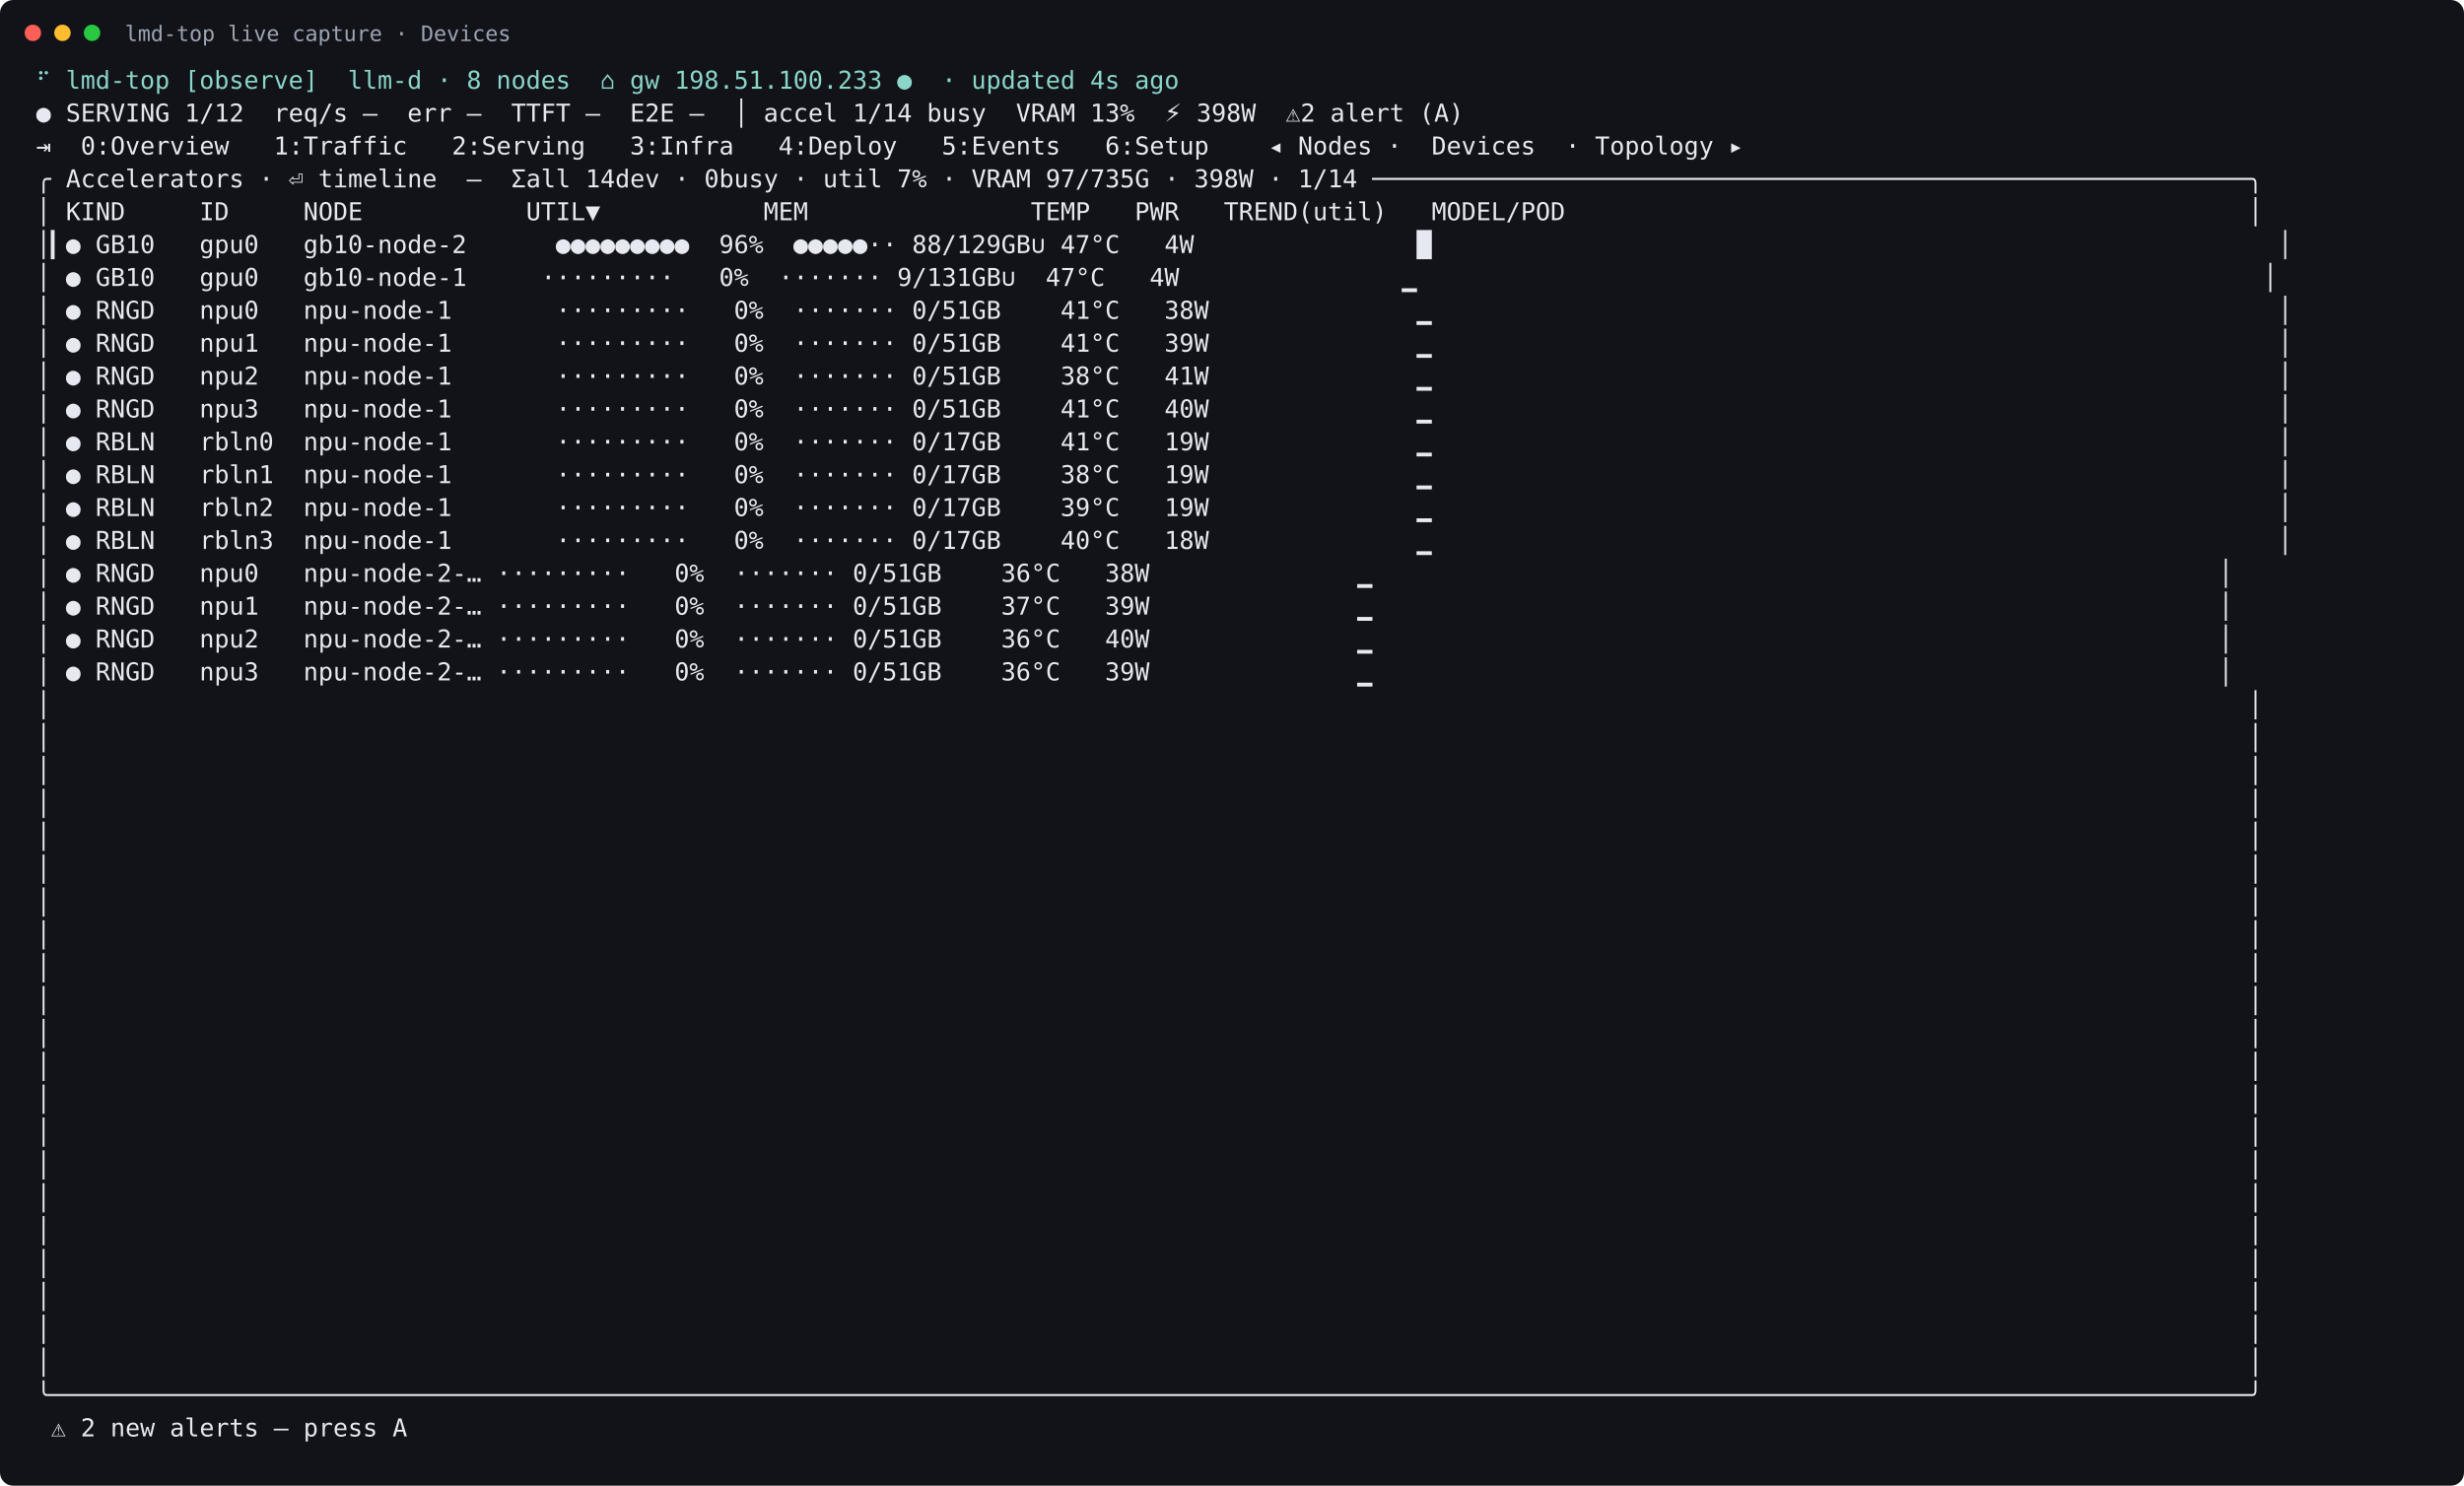
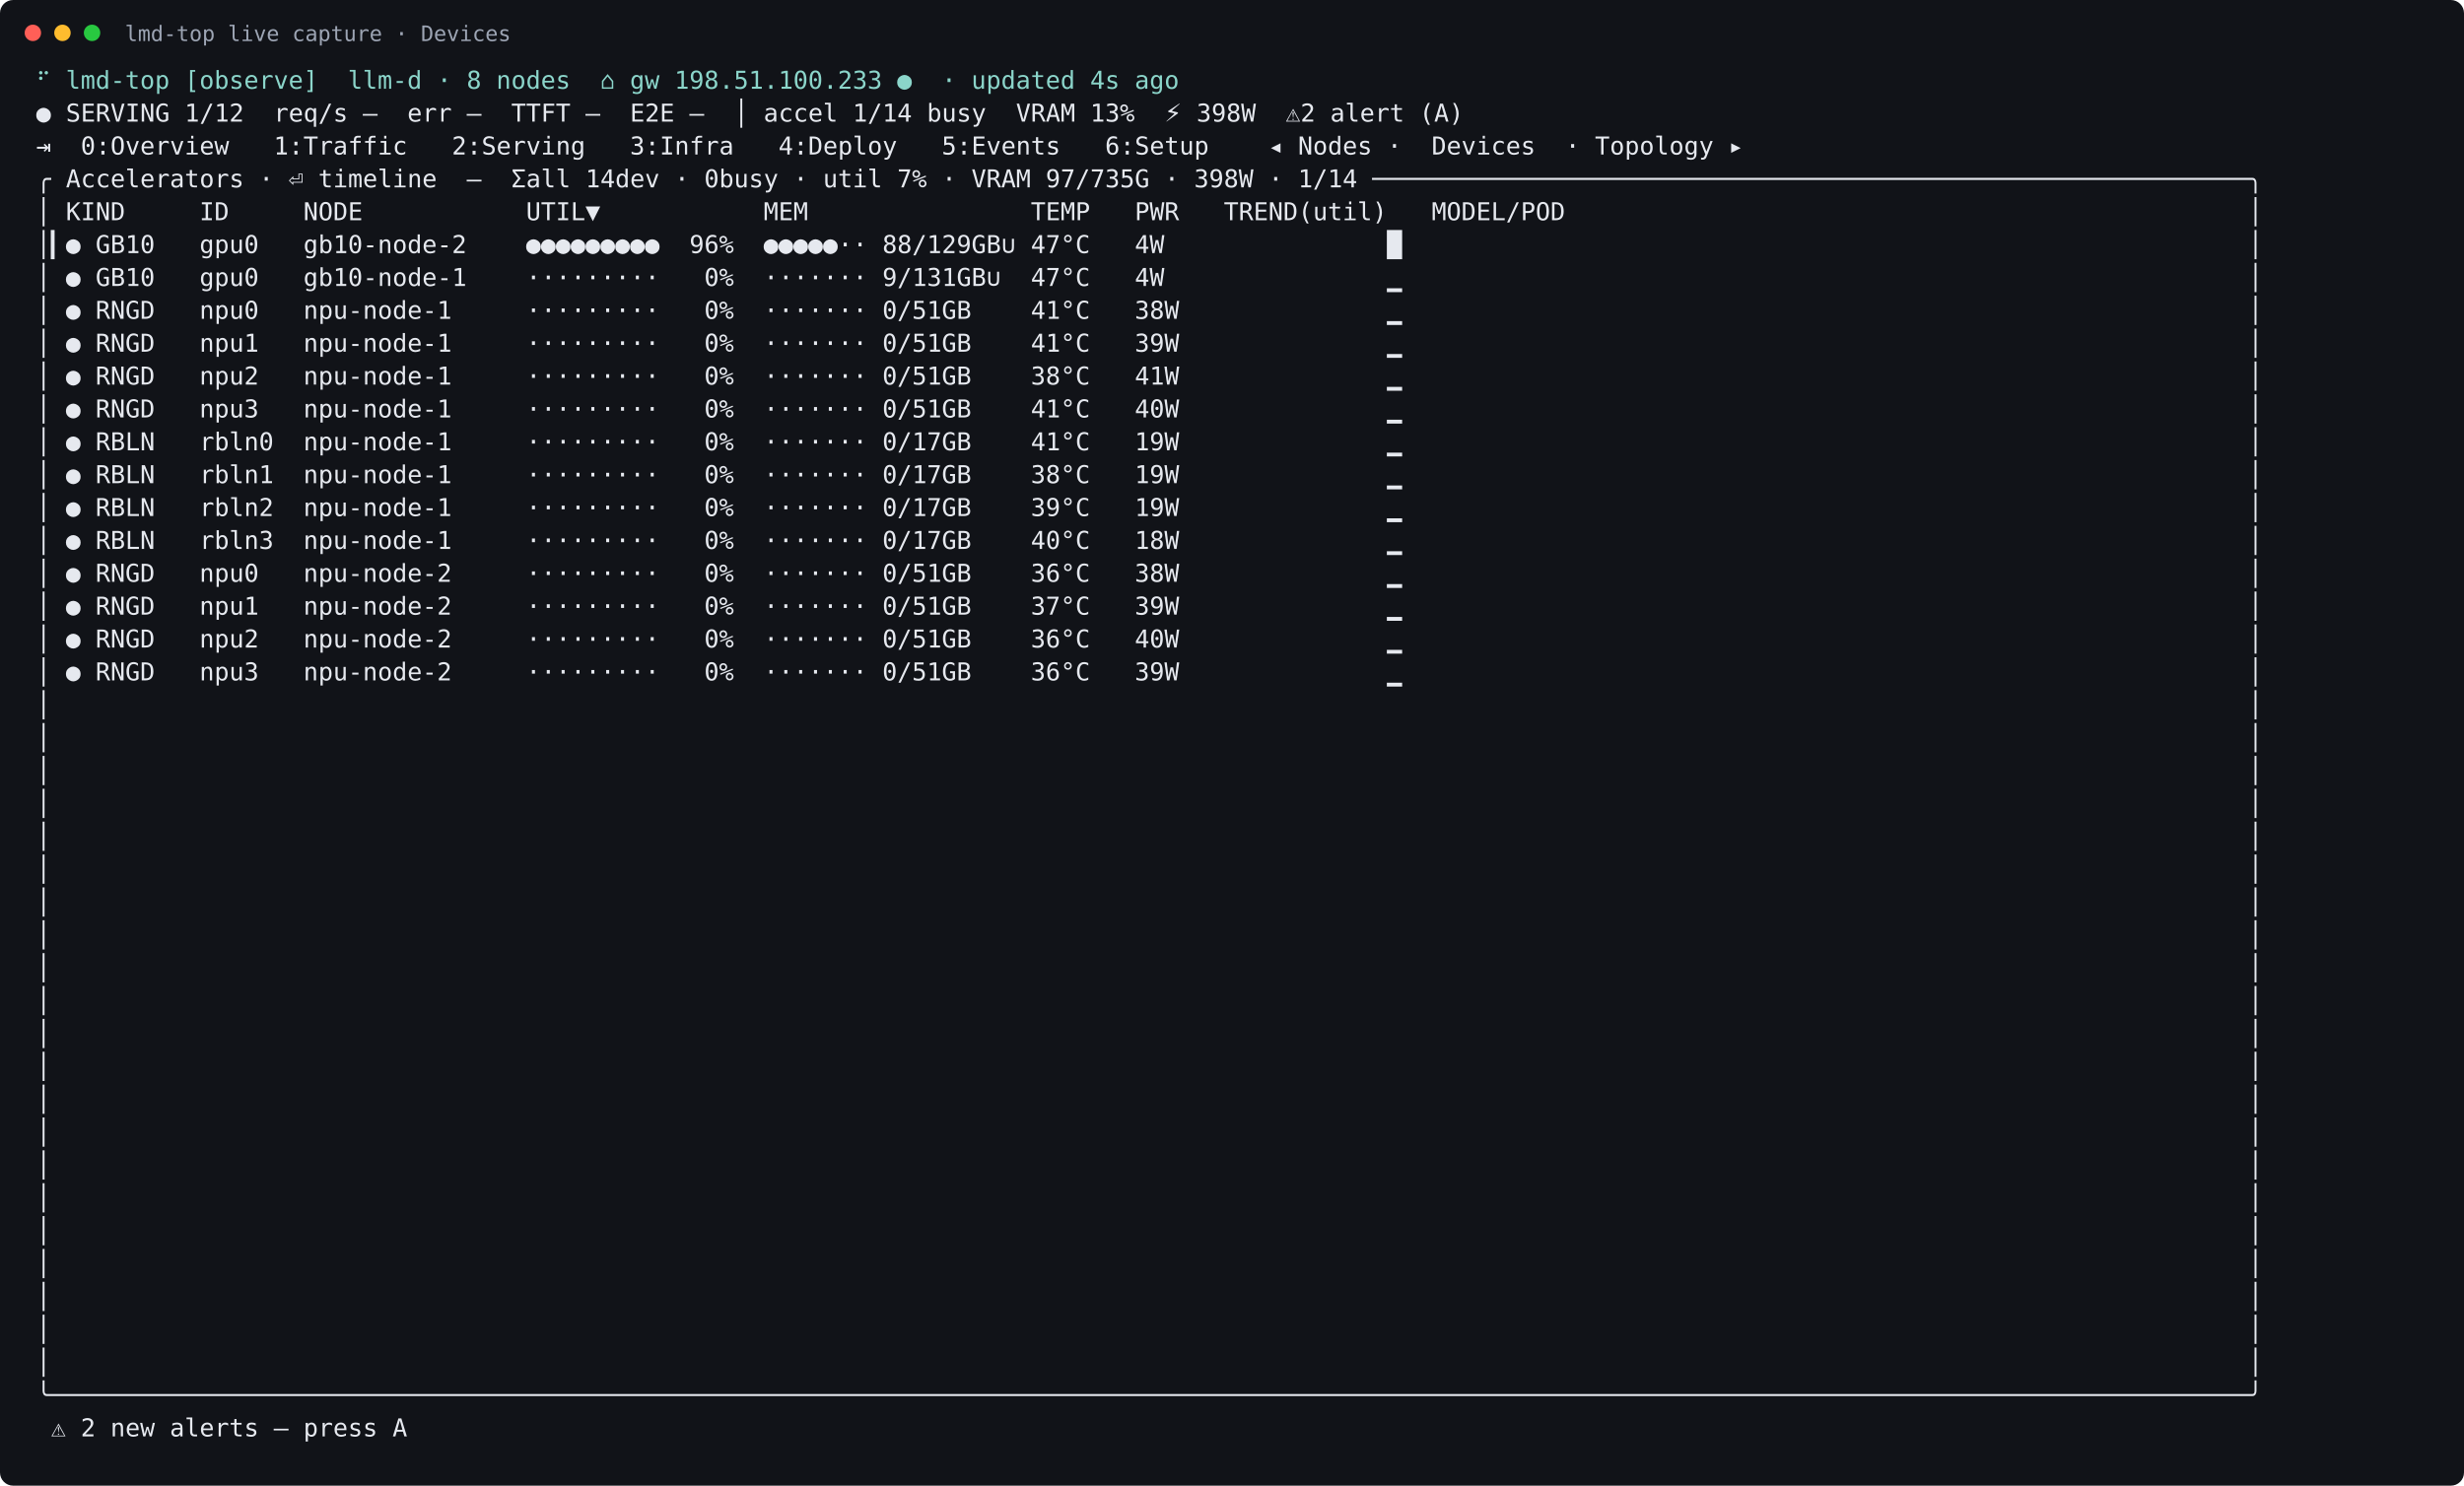
<svg xmlns="http://www.w3.org/2000/svg" width="1499" height="904" viewBox="0 0 1499 904">
  <rect width="100%" height="100%" rx="8" fill="#111318" />
  <circle cx="20" cy="20" r="5" fill="#ff5f57" />
  <circle cx="38" cy="20" r="5" fill="#febc2e" />
  <circle cx="56" cy="20" r="5" fill="#28c840" />
  <text x="76" y="25" fill="#9da5b4" font-family="DejaVu Sans Mono, monospace" font-size="13">lmd-top live capture · Devices</text>
  <text xml:space="preserve" x="22" y="54" fill="#e6e9ef" font-family="DejaVu Sans Mono, monospace" font-size="15">
    <tspan x="22" dy="0" fill="#8bd5ca">⠋ lmd-top [observe]  llm-d · 8 nodes  ⌂ gw 198.51.100.233 ●  · updated 4s ago</tspan>
    <tspan x="22" dy="20">● SERVING 1/12  req/s –  err –  TTFT –  E2E –  │ accel 1/14 busy  VRAM 13%  ⚡ 398W  ⚠2 alert (A)</tspan>
    <tspan x="22" dy="20">⇥  0:Overview   1:Traffic   2:Serving   3:Infra   4:Deploy   5:Events   6:Setup    ◂ Nodes ·  Devices  · Topology ▸</tspan>
    <tspan x="22" dy="20">╭ Accelerators · ⏎ timeline  —  Σall 14dev · 0busy · util 7% · VRAM 97/735G · 398W · 1/14 ───────────────────────────────────────────────────────────╮</tspan>
    <tspan x="22" dy="20">│ KIND     ID     NODE           UTIL▼           MEM               TEMP   PWR   TREND(util)   MODEL/POD                                              │</tspan>
-     <tspan x="22" dy="20">│▎● GB10   gpu0   gb10-node-2      ●●●●●●●●●  96%  ●●●●●·· 88/129GB∪ 47°C   4W               █                                                         │</tspan>
-     <tspan x="22" dy="20">│ ● GB10   gpu0   gb10-node-1     ·········   0%  ······· 9/131GB∪  47°C   4W               ▁                                                         │</tspan>
-     <tspan x="22" dy="20">│ ● RNGD   npu0   npu-node-1       ·········   0%  ······· 0/51GB    41°C   38W              ▁                                                         │</tspan>
-     <tspan x="22" dy="20">│ ● RNGD   npu1   npu-node-1       ·········   0%  ······· 0/51GB    41°C   39W              ▁                                                         │</tspan>
-     <tspan x="22" dy="20">│ ● RNGD   npu2   npu-node-1       ·········   0%  ······· 0/51GB    38°C   41W              ▁                                                         │</tspan>
-     <tspan x="22" dy="20">│ ● RNGD   npu3   npu-node-1       ·········   0%  ······· 0/51GB    41°C   40W              ▁                                                         │</tspan>
-     <tspan x="22" dy="20">│ ● RBLN   rbln0  npu-node-1       ·········   0%  ······· 0/17GB    41°C   19W              ▁                                                         │</tspan>
-     <tspan x="22" dy="20">│ ● RBLN   rbln1  npu-node-1       ·········   0%  ······· 0/17GB    38°C   19W              ▁                                                         │</tspan>
-     <tspan x="22" dy="20">│ ● RBLN   rbln2  npu-node-1       ·········   0%  ······· 0/17GB    39°C   19W              ▁                                                         │</tspan>
-     <tspan x="22" dy="20">│ ● RBLN   rbln3  npu-node-1       ·········   0%  ······· 0/17GB    40°C   18W              ▁                                                         │</tspan>
-     <tspan x="22" dy="20">│ ● RNGD   npu0   npu-node-2-… ·········   0%  ······· 0/51GB    36°C   38W              ▁                                                         │</tspan>
-     <tspan x="22" dy="20">│ ● RNGD   npu1   npu-node-2-… ·········   0%  ······· 0/51GB    37°C   39W              ▁                                                         │</tspan>
-     <tspan x="22" dy="20">│ ● RNGD   npu2   npu-node-2-… ·········   0%  ······· 0/51GB    36°C   40W              ▁                                                         │</tspan>
-     <tspan x="22" dy="20">│ ● RNGD   npu3   npu-node-2-… ·········   0%  ······· 0/51GB    36°C   39W              ▁                                                         │</tspan>
+     <tspan x="22" dy="20">│▎● GB10   gpu0   gb10-node-2    ●●●●●●●●●  96%  ●●●●●·· 88/129GB∪ 47°C   4W               █                                                         │</tspan>
+     <tspan x="22" dy="20">│ ● GB10   gpu0   gb10-node-1    ·········   0%  ······· 9/131GB∪  47°C   4W               ▁                                                         │</tspan>
+     <tspan x="22" dy="20">│ ● RNGD   npu0   npu-node-1     ·········   0%  ······· 0/51GB    41°C   38W              ▁                                                         │</tspan>
+     <tspan x="22" dy="20">│ ● RNGD   npu1   npu-node-1     ·········   0%  ······· 0/51GB    41°C   39W              ▁                                                         │</tspan>
+     <tspan x="22" dy="20">│ ● RNGD   npu2   npu-node-1     ·········   0%  ······· 0/51GB    38°C   41W              ▁                                                         │</tspan>
+     <tspan x="22" dy="20">│ ● RNGD   npu3   npu-node-1     ·········   0%  ······· 0/51GB    41°C   40W              ▁                                                         │</tspan>
+     <tspan x="22" dy="20">│ ● RBLN   rbln0  npu-node-1     ·········   0%  ······· 0/17GB    41°C   19W              ▁                                                         │</tspan>
+     <tspan x="22" dy="20">│ ● RBLN   rbln1  npu-node-1     ·········   0%  ······· 0/17GB    38°C   19W              ▁                                                         │</tspan>
+     <tspan x="22" dy="20">│ ● RBLN   rbln2  npu-node-1     ·········   0%  ······· 0/17GB    39°C   19W              ▁                                                         │</tspan>
+     <tspan x="22" dy="20">│ ● RBLN   rbln3  npu-node-1     ·········   0%  ······· 0/17GB    40°C   18W              ▁                                                         │</tspan>
+     <tspan x="22" dy="20">│ ● RNGD   npu0   npu-node-2     ·········   0%  ······· 0/51GB    36°C   38W              ▁                                                         │</tspan>
+     <tspan x="22" dy="20">│ ● RNGD   npu1   npu-node-2     ·········   0%  ······· 0/51GB    37°C   39W              ▁                                                         │</tspan>
+     <tspan x="22" dy="20">│ ● RNGD   npu2   npu-node-2     ·········   0%  ······· 0/51GB    36°C   40W              ▁                                                         │</tspan>
+     <tspan x="22" dy="20">│ ● RNGD   npu3   npu-node-2     ·········   0%  ······· 0/51GB    36°C   39W              ▁                                                         │</tspan>
    <tspan x="22" dy="20">│                                                                                                                                                    │</tspan>
    <tspan x="22" dy="20">│                                                                                                                                                    │</tspan>
    <tspan x="22" dy="20">│                                                                                                                                                    │</tspan>
    <tspan x="22" dy="20">│                                                                                                                                                    │</tspan>
    <tspan x="22" dy="20">│                                                                                                                                                    │</tspan>
    <tspan x="22" dy="20">│                                                                                                                                                    │</tspan>
    <tspan x="22" dy="20">│                                                                                                                                                    │</tspan>
    <tspan x="22" dy="20">│                                                                                                                                                    │</tspan>
    <tspan x="22" dy="20">│                                                                                                                                                    │</tspan>
    <tspan x="22" dy="20">│                                                                                                                                                    │</tspan>
    <tspan x="22" dy="20">│                                                                                                                                                    │</tspan>
    <tspan x="22" dy="20">│                                                                                                                                                    │</tspan>
    <tspan x="22" dy="20">│                                                                                                                                                    │</tspan>
    <tspan x="22" dy="20">│                                                                                                                                                    │</tspan>
    <tspan x="22" dy="20">│                                                                                                                                                    │</tspan>
    <tspan x="22" dy="20">│                                                                                                                                                    │</tspan>
    <tspan x="22" dy="20">│                                                                                                                                                    │</tspan>
    <tspan x="22" dy="20">│                                                                                                                                                    │</tspan>
    <tspan x="22" dy="20">│                                                                                                                                                    │</tspan>
    <tspan x="22" dy="20">│                                                                                                                                                    │</tspan>
    <tspan x="22" dy="20">│                                                                                                                                                    │</tspan>
    <tspan x="22" dy="20">╰────────────────────────────────────────────────────────────────────────────────────────────────────────────────────────────────────────────────────╯</tspan>
    <tspan x="22" dy="20"> ⚠ 2 new alerts — press A</tspan>
  </text>
</svg>
